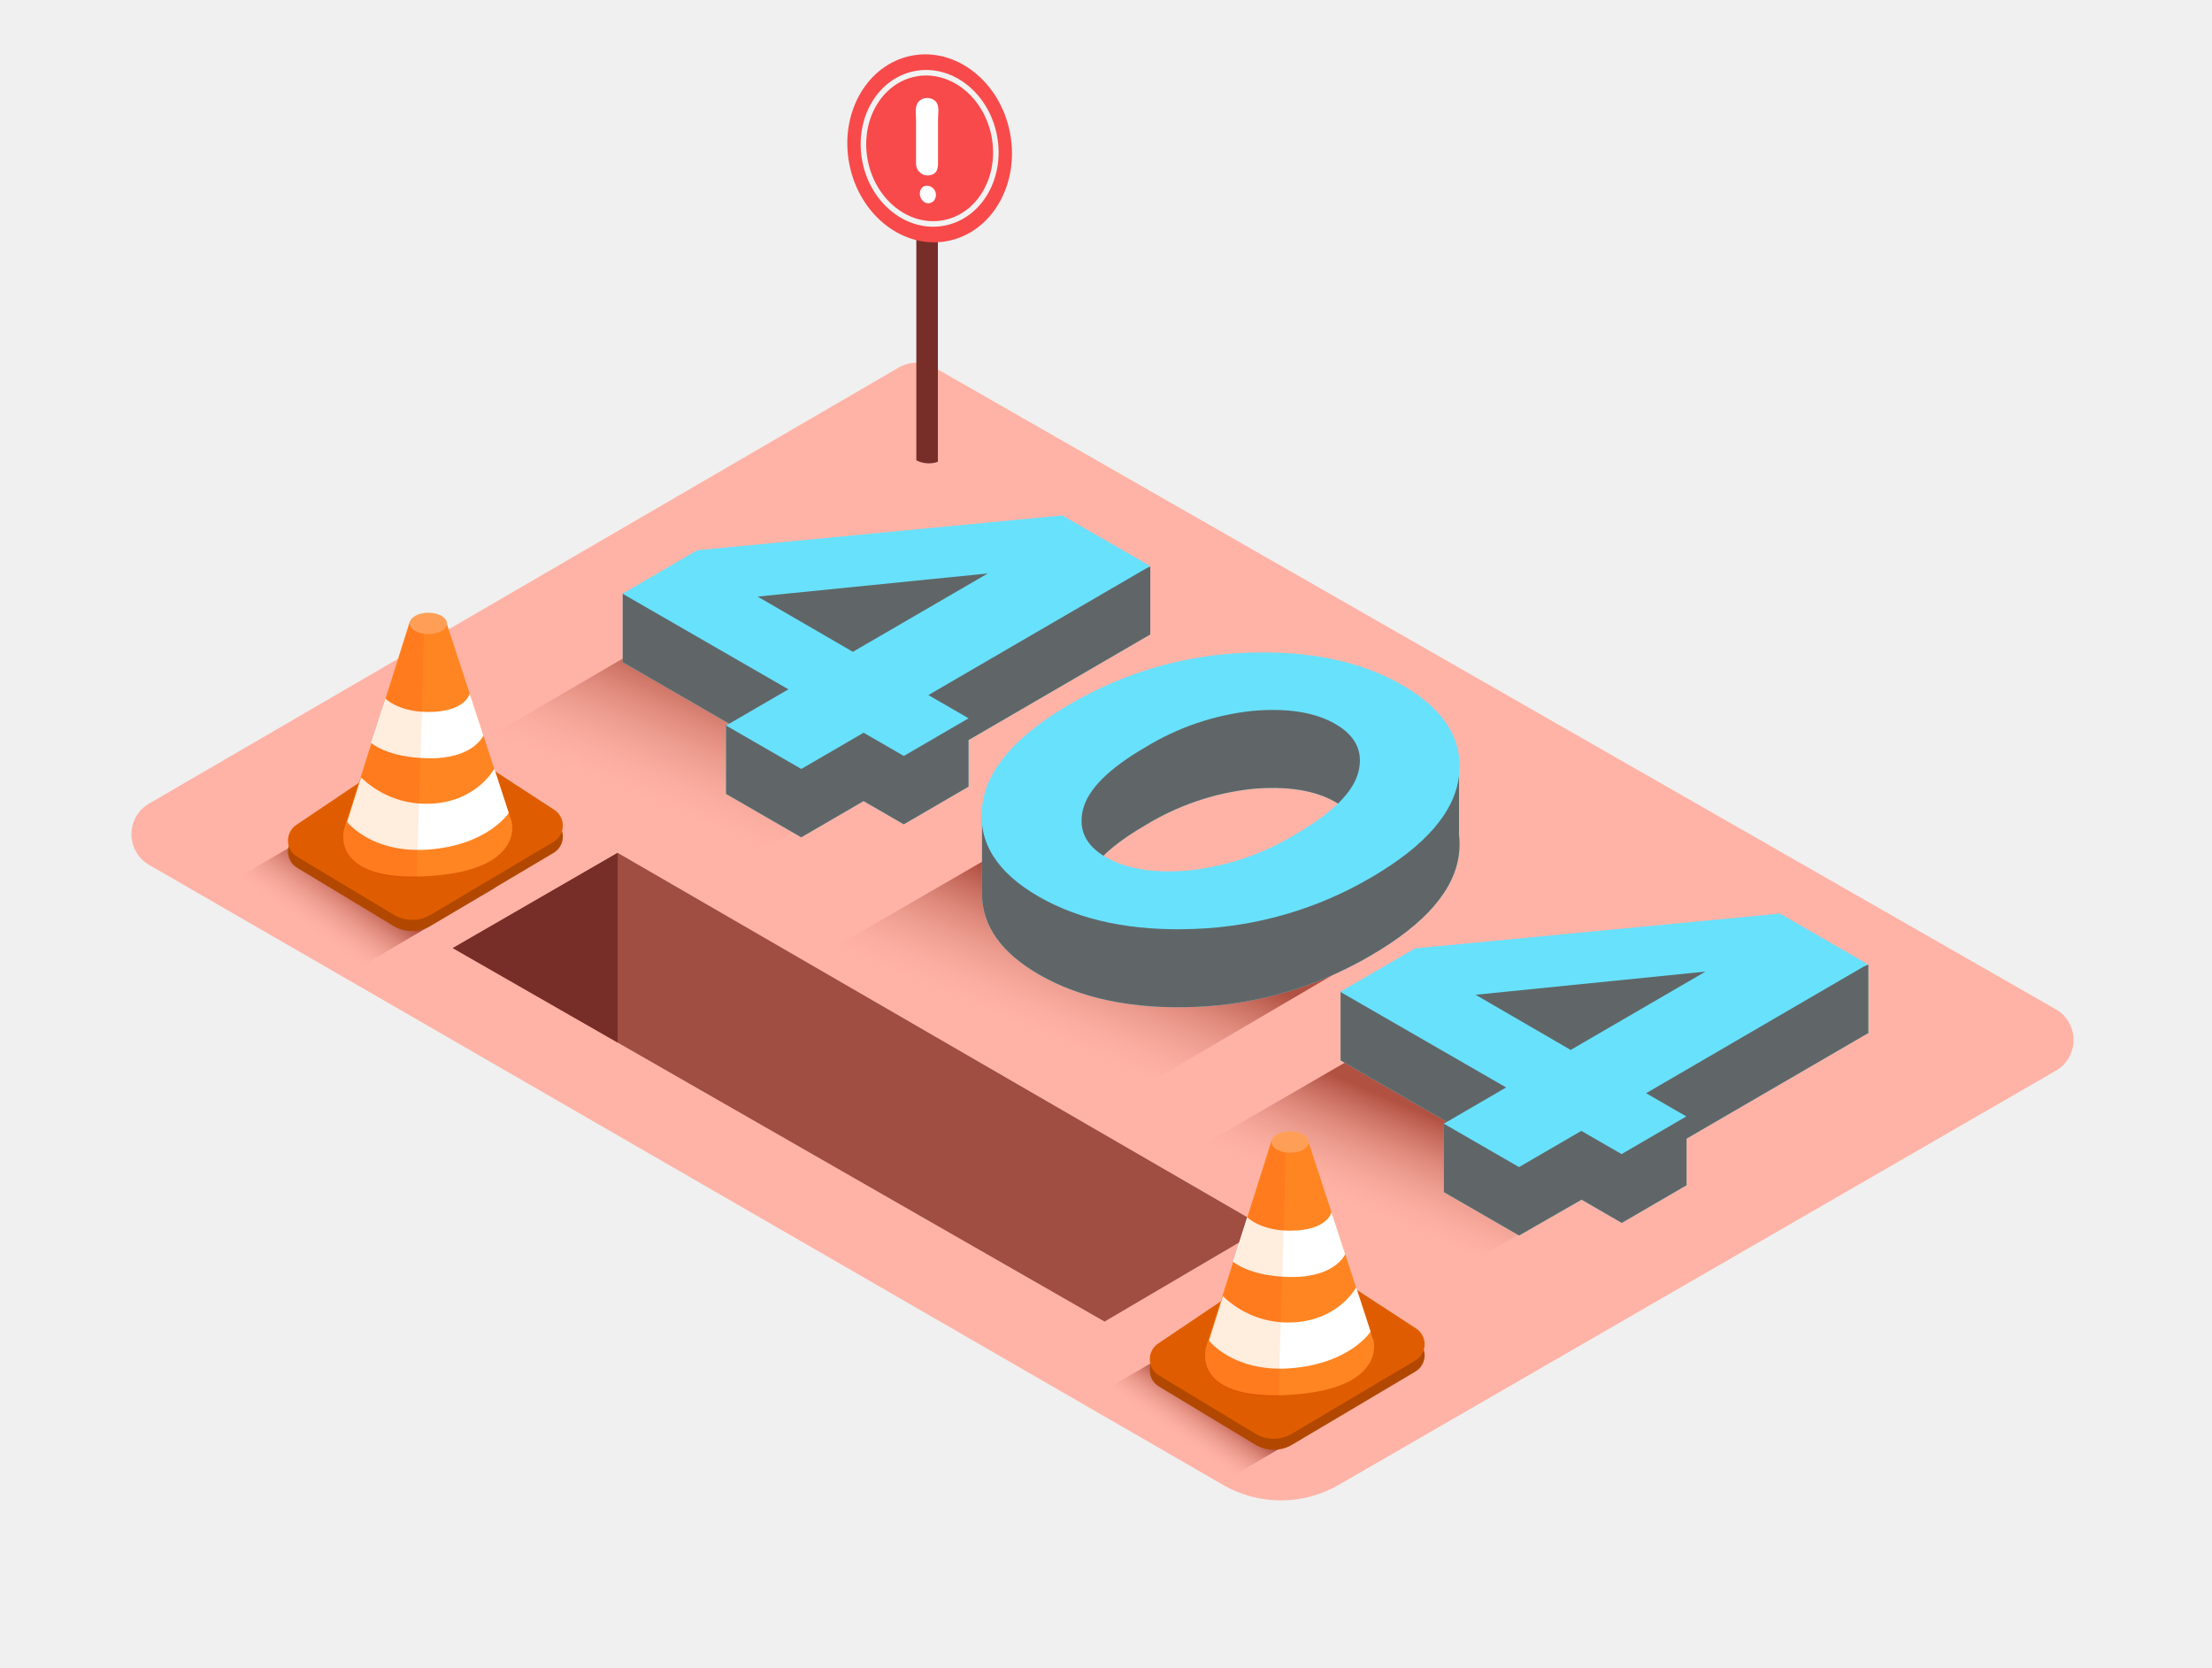
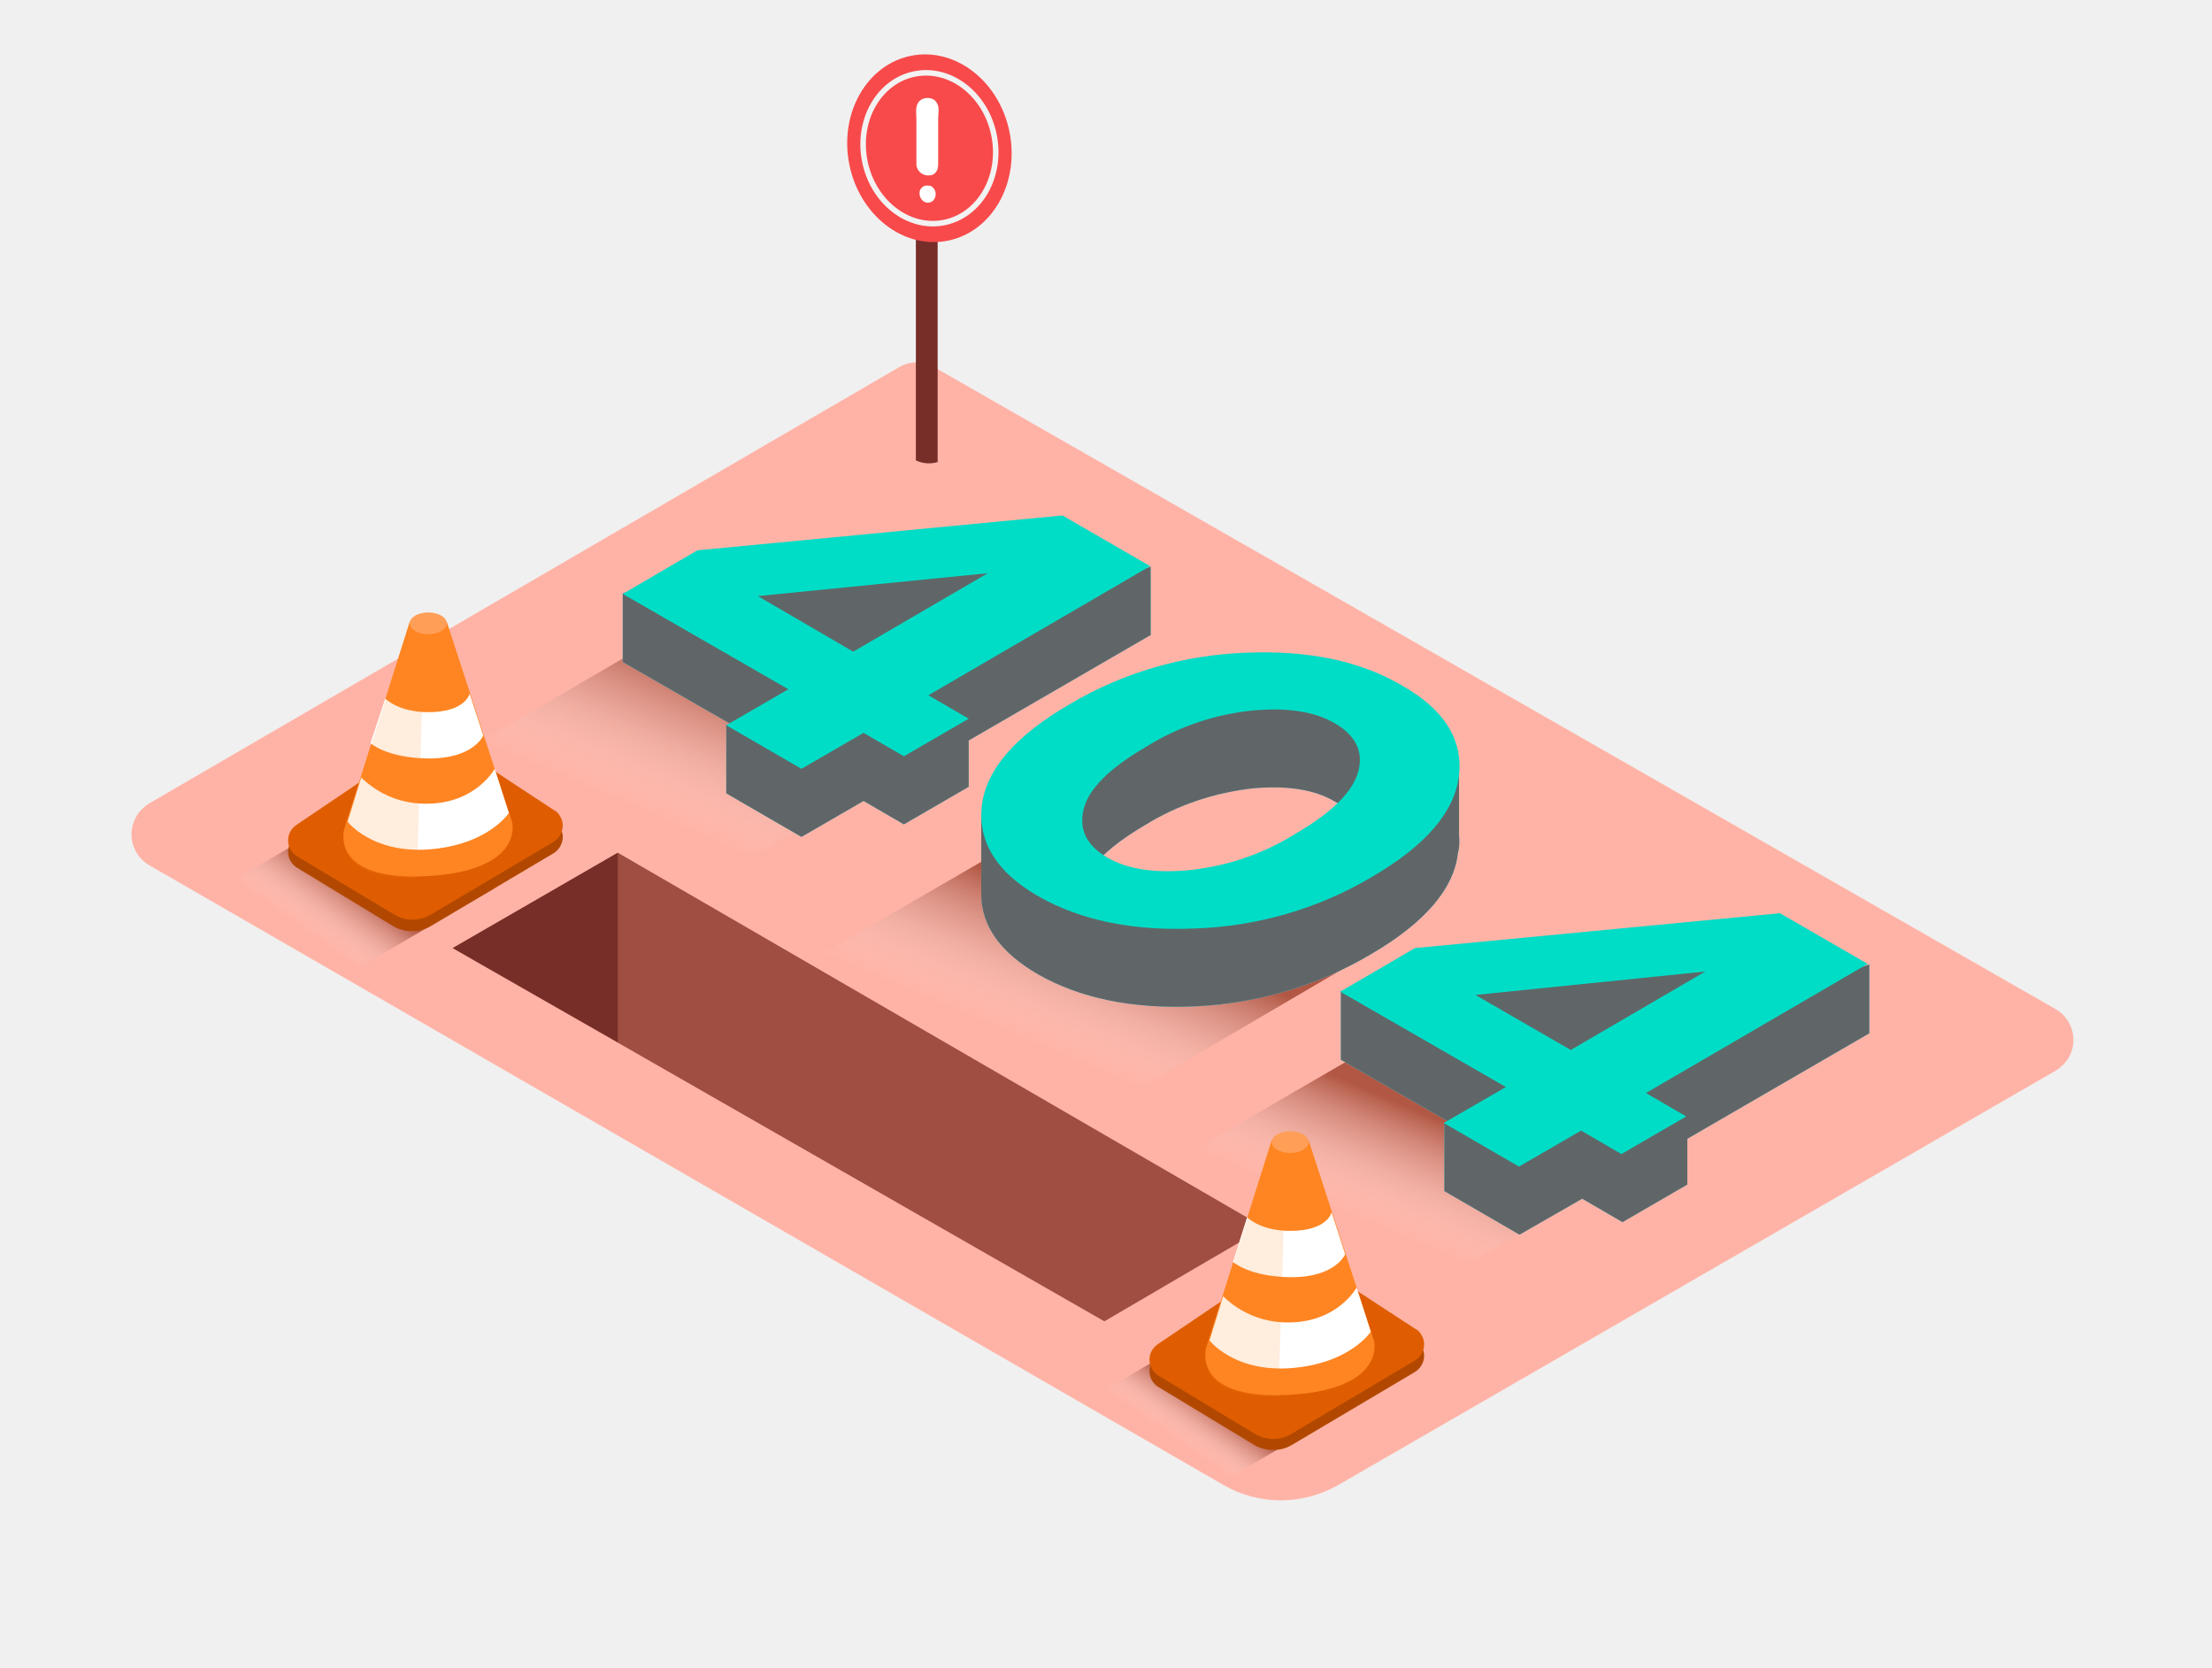
- <svg xmlns="http://www.w3.org/2000/svg" xmlns:xlink="http://www.w3.org/1999/xlink" width="406" height="306" class="illustration styles_illustrationTablet__1DWOa" viewBox="0 0 400 300">
-   <defs>
-     <linearGradient id="linear-gradient" x1="129.92" x2="141.25" y1="151.83" y2="124.99" gradientUnits="userSpaceOnUse">
-       <stop offset="0" stop-color="#fff" stop-opacity="0" />
-       <stop offset=".98" stop-color="#84210b" />
-     </linearGradient>
-     <linearGradient id="linear-gradient-2" x1="191.4" x2="201.69" y1="189.9" y2="165.53" xlink:href="#linear-gradient" />
-     <linearGradient id="linear-gradient-3" x1="252.75" x2="261.58" y1="222.63" y2="201.71" xlink:href="#linear-gradient" />
-     <linearGradient id="linear-gradient-4" x1="57.42" x2="64.55" y1="169.12" y2="159.19" xlink:href="#linear-gradient" />
-     <linearGradient id="linear-gradient-5" x1="215.78" x2="221.13" y1="261.77" y2="254.14" xlink:href="#linear-gradient" />
-   </defs>
-   <g style="isolation:isolate">
-     <g id="Layer_2" data-name="Layer 2">
-       <path fill="#ffb3a6" d="M26.94,144.57,162.55,65.7a6.41,6.41,0,0,1,6.41,0L371.75,181.75a6.41,6.41,0,0,1,0,11.12L242.09,267.75a20.93,20.93,0,0,1-20.93,0L27,155.67A6.41,6.41,0,0,1,26.94,144.57Z" />
-       <path fill="#772e29" d="M169.6,82.76V24h-3.9V82.49A4.91,4.91,0,0,0,169.6,82.76Z" />
-       <polygon fill="#a04d42" points="81.88 170.69 199.74 238.22 228.71 221.19 111.69 153.47 81.88 170.69" />
-       <polygon fill="#772e29" points="111.69 153.47 111.69 187.77 81.88 170.69 111.69 153.47" />
-       <ellipse cx="168.11" cy="26.09" fill="#f84a4b" rx="14.8" ry="17.07" transform="translate(-1.89 32.55) rotate(-11)" />
-       <ellipse cx="168.11" cy="26.09" fill="none" stroke="#f2f2f2" stroke-miterlimit="10" rx="11.9" ry="13.73" transform="translate(-1.89 32.55) rotate(-11)" />
-       <path fill="#fff" d="M169.12,17.52a2.2,2.2,0,0,0-2.9,0c-.87.91-.57,2.17-.57,3.32v3.68c0,1.4,0,2.8,0,4.2a2.12,2.12,0,0,0,2.89,2.12c1.19-.45,1.09-1.63,1.09-2.69,0-2.52,0-5,0-7.57,0-.88.27-2-.3-2.82A1.62,1.62,0,0,0,169.12,17.52Z" />
-       <path fill="#fff" d="M167.21,32.9a1.24,1.24,0,0,0-.75.72c-.59,1.46,1,3.19,2.36,2a1.67,1.67,0,0,0-.49-2.61A1.49,1.49,0,0,0,167.21,32.9Z" />
-       <polyline fill="url(#linear-gradient)" points="197.09 118.25 125.5 160.24 84.02 135.03 142.61 100.82" opacity=".63" style="mix-blend-mode:multiply" />
-       <path fill="url(#linear-gradient-2)" d="M237.12,159.14a46.23,46.23,0,0,1-14.26,4.35c-7.5,1.1-17.71,2.92-24.61-1.16-6.46-3.82-6.82-10.54-4.3-16.72L146,173.35l50.75,28.15,55.93-32.8Z" opacity=".63" style="mix-blend-mode:multiply" />
-       <polyline fill="url(#linear-gradient-3)" points="305.38 204.42 257.36 232.59 213.8 208.42 264.25 179.21" opacity=".63" style="mix-blend-mode:multiply" />
-       <path fill="#68e1fd" d="M324.42,178.31l-2.47-1.43-9.51.91.87-2.66-12.07-3.34H264l-21.58,6.8V191l19.68,11.36-1,0v12.45l13.6,7.85L286,216.18l7.27,4.2,11.71-6.81v-8.42l32.78-19.05.09,0V173.69Zm-40.35,23.21-17.24-10,41.58-4.19Z" />
-       <path fill="#606060" d="M324.42,178.31l-2.47-1.43-9.51.91.87-2.66-12.07-3.34H264l-21.58,6.8V191l19.68,11.36-1,0v12.45l13.6,7.85L286,216.18l7.27,4.2,11.71-6.81v-8.42l32.78-19.05.09,0V173.69Zm-40.35,23.21-17.24-10,41.58-4.19Z" opacity=".95" />
-       <path fill="#68e1fd" d="M297.67,196.93l7.27,4.2-11.71,6.81-7.27-4.2-11.27,6.55-13.6-7.85,11.27-6.55-30-17.29,13.52-7.86,66-6.29,15.86,9.16Zm-13.6-7.85,24.34-14.14-41.58,4.19,17.24,10" />
-       <path fill="#68e1fd" d="M263.84,150.25V136.11l-10,1.22-.2-.12a39.56,39.56,0,0,0-5.57-2.63c-1.18-3.14-4-9.15-8.3-10.29-5.94-1.56-15.93.21-15.93.21l-22.06,9.64c.1,0,1.63.43,3.82.93a69.46,69.46,0,0,0-12,5.55,55.39,55.39,0,0,0-7.18,4.9l-8.84,1.07v14.35h0q.07,8.6,10.29,14.52,11.35,6.55,28.35,5.86A67.87,67.87,0,0,0,247.93,172q14.79-8.6,15.91-18.43A14.68,14.68,0,0,0,263.84,150.25Zm-56.72-1.78a46.55,46.55,0,0,1,19.35-6.57q9.44-.82,15,2.37a10.9,10.9,0,0,1,2.58,2c-5.86,7.65-15.12,12.8-24.62,14.79-7.31,1.53-13.85,1.05-20-3.36-.59-.42-1.24-.9-1.92-1.41Q200.27,152.45,207.13,148.46Z" />
-       <path fill="#606060" d="M263.84,150.25V136.11l-10,1.22-.2-.12a39.56,39.56,0,0,0-5.57-2.63c-1.18-3.14-4-9.15-8.3-10.29-5.94-1.56-15.93.21-15.93.21l-22.06,9.64c.1,0,1.63.43,3.82.93a69.46,69.46,0,0,0-12,5.55,55.39,55.39,0,0,0-7.18,4.9l-8.84,1.07v14.35h0q.07,8.6,10.29,14.52,11.35,6.55,28.35,5.86A67.87,67.87,0,0,0,247.93,172q14.79-8.6,15.91-18.43A14.68,14.68,0,0,0,263.84,150.25Zm-56.72-1.78a46.55,46.55,0,0,1,19.35-6.57q9.44-.82,15,2.37a10.9,10.9,0,0,1,2.58,2c-5.86,7.65-15.12,12.8-24.62,14.79-7.31,1.53-13.85,1.05-20-3.36-.59-.42-1.24-.9-1.92-1.41Q200.27,152.45,207.13,148.46Z" opacity=".95" />
-       <path fill="#68e1fd" d="M263.84,139.5q-1.12,9.83-15.91,18.43a67.87,67.87,0,0,1-31.78,9.29q-17,.69-28.35-5.86T177.6,145q1.15-9.85,15.93-18.44a67.75,67.75,0,0,1,31.77-9.27q17-.68,28.32,5.87T263.84,139.5ZM215,156.65a46.56,46.56,0,0,0,19.35-6.58q9.91-5.76,11.29-11.23t-4.16-8.67q-5.54-3.2-15-2.37a46.55,46.55,0,0,0-19.35,6.57q-9.9,5.75-11.28,11.23t4.15,8.67q5.55,3.2,15,2.38" />
-       <path fill="#68e1fd" d="M194.63,106.32l-2.47-1.43-9.51.91.87-2.66L171.45,99.8H134.19l-21.58,6.8V119l19.68,11.36-1,0v12.45l13.6,7.85,11.27-6.55,7.27,4.2,11.71-6.81v-8.42l32.78-19.05.09,0V101.7Zm-40.35,23.21-17.24-10,41.58-4.19Z" />
-       <path fill="#606060" d="M194.63,106.32l-2.47-1.43-9.51.91.87-2.66L171.45,99.8H134.19l-21.58,6.8V119l19.68,11.36-1,0v12.45l13.6,7.85,11.27-6.55,7.27,4.2,11.71-6.81v-8.42l32.78-19.05.09,0V101.7Zm-40.35,23.21-17.24-10,41.58-4.19Z" opacity=".95" />
-       <path fill="#68e1fd" d="M167.88,124.94l7.27,4.2-11.71,6.81-7.27-4.2-11.27,6.55-13.6-7.85,11.27-6.55-30-17.29,13.52-7.86,66-6.29L208,101.61Zm-13.6-7.85,24.34-14.14L137,107.13l17.24,10" />
-       <path fill="url(#linear-gradient-4)" d="M65.66,144.73,37.93,160.92l24.39,14.82,27.17-15.93C81.25,155.21,73,150.58,65.66,144.73Z" opacity=".63" style="mix-blend-mode:multiply" />
-       <path fill="url(#linear-gradient-5)" d="M224.82,236l-27.73,16.19L221.48,267l27.17-15.93C240.41,246.51,232.19,241.88,224.82,236Z" opacity=".63" style="mix-blend-mode:multiply" />
-       <path fill="#b24800" d="M77.8,166.71l22.3-13.23a3.41,3.41,0,0,0,.12-5.8l-18.43-12a5.71,5.71,0,0,0-6.31,0l-21.9,14.74a3.41,3.41,0,0,0,.15,5.75L71.17,166.7A6.47,6.47,0,0,0,77.8,166.71Z" />
-       <path fill="#df5d00" d="M77.8,164.71l22.3-13.23a3.41,3.41,0,0,0,.12-5.8l-18.43-12a5.71,5.71,0,0,0-6.31,0l-21.9,14.74a3.41,3.41,0,0,0,.15,5.75l17.43,10.46A6.47,6.47,0,0,0,77.8,164.71Z" />
-       <path fill="#ff8522" d="M74.09,111.7,62.25,149.15s-2.89,9.5,14.87,8.54,15.42-9.78,15.42-9.78L80.69,111.7" />
-       <path fill="#fff" d="M69.7,125.57S72.05,128,77.46,128c6.76,0,7.48-3.33,7.48-3.33l2.48,7.57s-1.78,4.27-10,4.13c-7.4-.12-10.3-2.78-10.3-2.78" />
-       <path fill="#fff" d="M65.3,139.84a16.92,16.92,0,0,0,12,4.76c8.79-.1,12.09-6.35,12.09-6.35l2.61,8s-3.77,5.85-14.61,6.63c-10.22.73-14.61-5-14.61-5" />
-       <path fill="#ff8522" d="M76.64,112H74.11L62.27,149.43s-2.69,8.86,13.11,8.6C75.72,142.67,76.49,127.33,76.64,112Z" opacity=".15" style="mix-blend-mode:multiply" />
-       <ellipse cx="77.46" cy="111.98" fill="#ff9f57" rx="3.37" ry="1.93" />
-       <path fill="#b24800" d="M233.64,260.5l22.3-13.23a3.41,3.41,0,0,0,.12-5.8l-18.43-12a5.71,5.71,0,0,0-6.31,0l-21.9,14.74a3.41,3.41,0,0,0,.15,5.75L227,260.48A6.47,6.47,0,0,0,233.64,260.5Z" />
-       <path fill="#df5d00" d="M233.64,258.49l22.3-13.23a3.41,3.41,0,0,0,.12-5.8l-18.43-12a5.71,5.71,0,0,0-6.31,0l-21.9,14.74a3.41,3.41,0,0,0,.15,5.75L227,258.48A6.47,6.47,0,0,0,233.64,258.49Z" />
-       <path fill="#ff8522" d="M229.93,205.49l-11.84,37.45s-2.89,9.5,14.87,8.54,15.42-9.78,15.42-9.78l-11.84-36.21" />
-       <path fill="#fff" d="M225.54,219.36s2.35,2.43,7.76,2.43c6.76,0,7.48-3.33,7.48-3.33l2.48,7.57s-1.78,4.27-10,4.13c-7.4-.12-10.3-2.78-10.3-2.78" />
-       <path fill="#fff" d="M221.15,233.63a16.92,16.92,0,0,0,12,4.76c8.79-.1,12.09-6.35,12.09-6.35l2.61,8s-3.77,5.85-14.61,6.63c-10.22.73-14.61-5-14.61-5" />
-       <path fill="#ff8522" d="M232.49,205.77h-2.54l-11.84,37.45s-2.69,8.86,13.11,8.6C231.56,236.46,232.33,221.12,232.49,205.77Z" opacity=".15" style="mix-blend-mode:multiply" />
-       <ellipse cx="233.3" cy="205.77" fill="#ff9f57" rx="3.37" ry="1.93" />
+ <svg xmlns="http://www.w3.org/2000/svg" version="1.1" id="图层_1" x="0px" y="0px" viewBox="0 0 406 306" style="enable-background:new 0 0 406 306;" xml:space="preserve">
+   <style type="text/css">
+ 	.st0{fill:#FFB3A6;}
+ 	.st1{fill:#772E29;}
+ 	.st2{fill:#A04D42;}
+ 	.st3{fill:#F84A4B;}
+ 	.st4{fill:none;stroke:#F2F2F2;stroke-width:1.015;stroke-miterlimit:10.15;}
+ 	.st5{fill:#FFFFFF;}
+ 	.st6{opacity:0.63;fill:url(#SVGID_1_);enable-background:new    ;}
+ 	.st7{opacity:0.63;fill:url(#SVGID_2_);enable-background:new    ;}
+ 	.st8{opacity:0.63;fill:url(#SVGID_3_);enable-background:new    ;}
+ 	.st9{fill:#68E1FD;}
+ 	.st10{opacity:0.95;fill:#606060;enable-background:new    ;}
+ 	.st11{fill:#00DDC7;}
+ 	.st12{opacity:0.63;fill:url(#SVGID_4_);enable-background:new    ;}
+ 	.st13{opacity:0.63;fill:url(#SVGID_5_);enable-background:new    ;}
+ 	.st14{fill:#B24800;}
+ 	.st15{fill:#DF5D00;}
+ 	.st16{fill:#FF8522;}
+ 	.st17{opacity:0.15;fill:#FF8522;enable-background:new    ;}
+ 	.st18{fill:#FF9F57;}
+ </style>
+   <g>
+     <g id="Layer_2">
+       <path class="st0" d="M27.3,147.5L165,67.4c2-1.2,4.5-1.2,6.5,0l205.8,117.8c3.1,1.8,4.2,5.8,2.4,8.9c-0.6,1-1.4,1.8-2.4,2.4    l-131.6,76c-6.6,3.8-14.7,3.8-21.2,0L27.4,158.8c-3.1-1.8-4.2-5.8-2.4-8.9C25.5,148.9,26.4,148.1,27.3,147.5z" />
+       <path class="st1" d="M172.1,84.8V25.1h-4v59.4C169.4,85.1,170.8,85.2,172.1,84.8z" />
+       <polygon class="st2" points="83.1,174 202.7,242.5 232.1,225.3 113.4,156.5   " />
+       <polygon class="st1" points="113.4,156.5 113.4,191.3 83.1,174   " />
+       <ellipse transform="matrix(0.9816 -0.1908 0.1908 0.9816 -2.0598 33.0582)" class="st3" cx="170.6" cy="27.2" rx="15" ry="17.3" />
+       <ellipse transform="matrix(0.9816 -0.1908 0.1908 0.9816 -2.0598 33.0582)" class="st4" cx="170.6" cy="27.2" rx="12.1" ry="13.9" />
+       <path class="st5" d="M171.7,18.5c-0.8-0.7-2.1-0.7-2.9,0c-0.9,0.9-0.6,2.2-0.6,3.4v3.7c0,1.4,0,2.8,0,4.3c-0.1,1.2,0.8,2.2,2,2.3    c0.3,0,0.6,0,0.9-0.1c1.2-0.5,1.1-1.7,1.1-2.7c0-2.6,0-5.1,0-7.7c0-0.9,0.3-2-0.3-2.9C171.8,18.7,171.7,18.6,171.7,18.5z" />
+       <path class="st5" d="M169.7,34.1c-0.3,0.1-0.6,0.4-0.8,0.7c-0.6,1.5,1,3.2,2.4,2c0.6-0.7,0.6-1.8-0.1-2.4    c-0.1-0.1-0.2-0.2-0.4-0.3C170.5,34.1,170.1,34,169.7,34.1z" />
+       <linearGradient id="SVGID_1_" gradientUnits="userSpaceOnUse" x1="131.444" y1="152.278" x2="142.774" y2="179.118" gradientTransform="matrix(1.015 0 0 -1.015 -1.545 309.42)">
+         <stop offset="0" style="stop-color:#FFFFFF;stop-opacity:0" />
+         <stop offset="0.98" style="stop-color:#84210B" />
+       </linearGradient>
+       <polyline class="st6" points="200,120.8 127.4,163.4 85.3,137.8 144.7,103.1   " />
+       <linearGradient id="SVGID_2_" gradientUnits="userSpaceOnUse" x1="192.897" y1="114.219" x2="203.187" y2="138.589" gradientTransform="matrix(1.015 0 0 -1.015 -1.545 309.42)">
+         <stop offset="0" style="stop-color:#FFFFFF;stop-opacity:0" />
+         <stop offset="0.98" style="stop-color:#84210B" />
+       </linearGradient>
+       <path class="st7" d="M240.7,162.3c-4.6,2.2-9.4,3.7-14.5,4.4c-7.6,1.1-18,3-25-1.2c-6.6-3.9-6.9-10.7-4.4-17l-48.7,28.2l51.5,28.6    l56.8-33.3L240.7,162.3z" />
+       <linearGradient id="SVGID_3_" gradientUnits="userSpaceOnUse" x1="254.27" y1="81.479" x2="263.101" y2="102.399" gradientTransform="matrix(1.015 0 0 -1.015 -1.545 309.42)">
+         <stop offset="0" style="stop-color:#FFFFFF;stop-opacity:0" />
+         <stop offset="0.98" style="stop-color:#84210B" />
+       </linearGradient>
+       <polyline class="st8" points="310,208.2 261.2,236.8 217,212.3 268.2,182.6   " />
+       <path class="st9" d="M329.3,181.7l-2.5-1.5l-9.7,0.9l0.9-2.7l-12.3-3.4H268l-21.9,6.9v12.6l20,11.5h-1v12.6l13.8,8l11.5-6.6    l7.4,4.3l11.9-6.9V209l33.3-19.3h0.1V177L329.3,181.7z M288.3,205.3l-17.5-10.1l42.2-4.3L288.3,205.3z" />
+       <path class="st10" d="M329.3,181.7l-2.5-1.5l-9.7,0.9l0.9-2.7l-12.3-3.4H268l-21.9,6.9v12.6l20,11.5h-1v12.6l13.8,8l11.5-6.6    l7.4,4.3l11.9-6.9V209l33.3-19.3h0.1V177L329.3,181.7z M288.3,205.3l-17.5-10.1l42.2-4.3L288.3,205.3z" />
+       <path class="st11" d="M302.1,200.6l7.4,4.3l-11.9,6.9l-7.4-4.3l-11.4,6.6l-13.8-8l11.4-6.6L246,182l13.7-8l67-6.4l16.1,9.3    L302.1,200.6z M288.3,192.7l24.7-14.4l-42.2,4.3L288.3,192.7" />
+       <path class="st9" d="M267.8,153.3v-14.4l-10.2,1.2l-0.2-0.1c-1.8-1-3.7-1.9-5.7-2.7c-1.2-3.2-4.1-9.3-8.4-10.4    c-6-1.6-16.2,0.2-16.2,0.2l-22.4,9.8c0.1,0,1.7,0.4,3.9,0.9c-4.2,1.5-8.3,3.4-12.2,5.6c-2.6,1.5-5,3.1-7.3,5l-9,1.1v14.6l0,0    c0,5.8,3.5,10.7,10.4,14.7c7.7,4.4,17.3,6.4,28.8,5.9c11.3-0.5,22.4-3.7,32.2-9.5c10-5.8,15.4-12.1,16.1-18.7    C267.9,155.5,267.9,154.4,267.8,153.3z M210.2,151.4c6-3.7,12.7-5.9,19.6-6.7c6.4-0.6,11.5,0.2,15.2,2.4c1,0.5,1.9,1.2,2.6,2    c-5.9,7.8-15.3,13-25,15c-7.4,1.6-14.1,1.1-20.3-3.4c-0.6-0.4-1.3-0.9-1.9-1.4C202.3,156.8,205.6,154.1,210.2,151.4L210.2,151.4z" />
+       <path class="st10" d="M267.8,153.3v-14.4l-10.2,1.2l-0.2-0.1c-1.8-1-3.7-1.9-5.7-2.7c-1.2-3.2-4.1-9.3-8.4-10.4    c-6-1.6-16.2,0.2-16.2,0.2l-22.4,9.8c0.1,0,1.7,0.4,3.9,0.9c-4.2,1.5-8.3,3.4-12.2,5.6c-2.6,1.5-5,3.1-7.3,5l-9,1.1v14.6l0,0    c0,5.8,3.5,10.7,10.4,14.7c7.7,4.4,17.3,6.4,28.8,5.9c11.3-0.5,22.4-3.7,32.2-9.5c10-5.8,15.4-12.1,16.1-18.7    C267.9,155.5,267.9,154.4,267.8,153.3z M210.2,151.4c6-3.7,12.7-5.9,19.6-6.7c6.4-0.6,11.5,0.2,15.2,2.4c1,0.5,1.9,1.2,2.6,2    c-5.9,7.8-15.3,13-25,15c-7.4,1.6-14.1,1.1-20.3-3.4c-0.6-0.4-1.3-0.9-1.9-1.4C202.3,156.8,205.6,154.1,210.2,151.4L210.2,151.4z" />
+       <path class="st11" d="M267.8,142.3c-0.8,6.7-6.1,12.9-16.1,18.7c-9.8,5.8-20.9,9-32.3,9.4c-11.5,0.5-21.1-1.5-28.8-5.9    c-7.7-4.4-11.1-10-10.4-16.6c0.8-6.7,6.2-12.9,16.2-18.7c9.8-5.8,20.9-9,32.2-9.4c11.5-0.5,21.1,1.5,28.7,6    C265.1,130.2,268.5,135.7,267.8,142.3z M218.2,159.7c7-0.7,13.7-3,19.6-6.7c6.7-3.9,10.5-7.7,11.5-11.4s-0.5-6.6-4.2-8.8    c-3.7-2.2-8.8-3-15.2-2.4c-7,0.7-13.7,3-19.6,6.7c-6.7,3.9-10.5,7.7-11.4,11.4c-0.9,3.7,0.5,6.6,4.2,8.8    C206.8,159.5,211.8,160.3,218.2,159.7" />
+       <path class="st9" d="M197.5,108.7l-2.5-1.5l-9.7,0.9l0.9-2.7L174,102h-37.8l-21.9,6.9v12.6l20,11.5h-1v12.6l13.8,8l11.4-6.6    l7.4,4.3l11.9-6.9v-8.5l33.3-19.3h0.1V104L197.5,108.7z M156.6,132.2l-17.5-10.2l42.2-4.3L156.6,132.2z" />
+       <path class="st10" d="M197.5,108.7l-2.5-1.5l-9.7,0.9l0.9-2.7L174,102h-37.8l-21.9,6.9v12.6l20,11.5h-1v12.6l13.8,8l11.4-6.6    l7.4,4.3l11.9-6.9v-8.5l33.3-19.3h0.1V104L197.5,108.7z M156.6,132.2l-17.5-10.2l42.2-4.3L156.6,132.2z" />
+       <path class="st11" d="M170.4,127.6l7.4,4.3l-11.9,6.9l-7.4-4.3l-11.4,6.6l-13.8-8l11.4-6.6L114.3,109l13.7-8l67-6.4l16.1,9.3    L170.4,127.6z M156.6,119.6l24.7-14.4l-42.2,4.2L156.6,119.6" />
+       <linearGradient id="SVGID_4_" gradientUnits="userSpaceOnUse" x1="58.945" y1="134.987" x2="66.075" y2="144.917" gradientTransform="matrix(1.015 0 0 -1.015 -1.545 309.42)">
+         <stop offset="0" style="stop-color:#FFFFFF;stop-opacity:0" />
+         <stop offset="0.98" style="stop-color:#84210B" />
+       </linearGradient>
+       <path class="st12" d="M66.6,147.7l-28.1,16.4l24.8,15L90.8,163C82.5,158.3,74.1,153.6,66.6,147.7z" />
+       <linearGradient id="SVGID_5_" gradientUnits="userSpaceOnUse" x1="217.289" y1="42.348" x2="222.639" y2="49.978" gradientTransform="matrix(1.015 0 0 -1.015 -1.545 309.42)">
+         <stop offset="0" style="stop-color:#FFFFFF;stop-opacity:0" />
+         <stop offset="0.98" style="stop-color:#84210B" />
+       </linearGradient>
+       <path class="st13" d="M228.2,240.3L200,256.7l24.8,15l27.6-16.2C244,251,235.7,246.3,228.2,240.3z" />
+       <path class="st14" d="M79,170l22.6-13.4c1.6-1,2.2-3.1,1.2-4.7c-0.3-0.5-0.6-0.9-1.1-1.1L83,138.5c-1.9-1.3-4.5-1.3-6.4,0    l-22.2,15c-1.6,1.1-2,3.2-0.9,4.8c0.3,0.4,0.7,0.8,1.1,1L72.2,170C74.3,171.2,76.9,171.2,79,170z" />
+       <path class="st15" d="M79,167.9l22.6-13.4c1.6-1,2.2-3.1,1.2-4.7c-0.3-0.5-0.6-0.9-1.1-1.1L83,136.4c-1.9-1.3-4.5-1.3-6.4,0    l-22.2,15c-1.6,1.1-2,3.2-0.9,4.8c0.3,0.4,0.7,0.8,1.1,1l17.7,10.6C74.3,169.1,76.9,169.1,79,167.9z" />
+       <path class="st16" d="M75.2,114.1l-12,38c0,0-2.9,9.6,15.1,8.7c18-1,15.7-9.9,15.7-9.9l-12-36.8" />
+       <path class="st5" d="M70.7,128.2c0,0,2.4,2.5,7.9,2.5c6.9,0,7.6-3.4,7.6-3.4l2.5,7.7c0,0-1.8,4.3-10.2,4.2    c-7.5-0.1-10.5-2.8-10.5-2.8" />
+       <path class="st5" d="M66.3,142.7c3.3,3.2,7.6,4.9,12.2,4.8c8.9-0.1,12.3-6.4,12.3-6.4l2.6,8.1c0,0-3.8,5.9-14.8,6.7    c-10.4,0.7-14.8-5.1-14.8-5.1" />
+       <path class="st17" d="M77.8,114.4h-2.6l-12,38c0,0-2.7,9,13.3,8.7C76.9,145.6,77.6,130,77.8,114.4z" />
+       <ellipse class="st18" cx="78.6" cy="114.4" rx="3.4" ry="2" />
+       <path class="st14" d="M237.1,265.2l22.6-13.4c1.6-1,2.2-3.1,1.2-4.7c-0.3-0.5-0.6-0.9-1.1-1.1l-18.7-12.2c-1.9-1.3-4.5-1.3-6.4,0    l-22.2,15c-1.6,1.1-2,3.2-0.9,4.8c0.3,0.4,0.7,0.8,1.1,1l17.7,10.7C232.5,266.4,235.1,266.4,237.1,265.2z" />
+       <path class="st15" d="M237.1,263.1l22.6-13.4c1.6-1,2.2-3.1,1.2-4.7c-0.3-0.5-0.6-0.9-1.1-1.1l-18.7-12.2c-1.9-1.3-4.5-1.3-6.4,0    l-22.2,15c-1.6,1.1-2,3.2-0.9,4.8c0.3,0.4,0.7,0.8,1.1,1l17.7,10.7C232.5,264.4,235.1,264.4,237.1,263.1z" />
+       <path class="st16" d="M233.4,209.3l-12,38c0,0-2.9,9.6,15.1,8.7c18-1,15.7-9.9,15.7-9.9l-12-36.8" />
+       <path class="st5" d="M228.9,223.4c0,0,2.4,2.5,7.9,2.5c6.9,0,7.6-3.4,7.6-3.4l2.5,7.7c0,0-1.8,4.3-10.1,4.2    c-7.5-0.1-10.5-2.8-10.5-2.8" />
+       <path class="st5" d="M224.5,237.9c3.3,3.2,7.6,4.9,12.2,4.8c8.9-0.1,12.3-6.4,12.3-6.4l2.6,8.1c0,0-3.8,5.9-14.8,6.7    c-10.4,0.7-14.8-5.1-14.8-5.1" />
+       <path class="st17" d="M236,209.6h-2.6l-12,38c0,0-2.7,9,13.3,8.7C235,240.8,235.8,225.2,236,209.6z" />
+       <ellipse class="st18" cx="236.8" cy="209.6" rx="3.4" ry="2" />
    </g>
  </g>
</svg>
